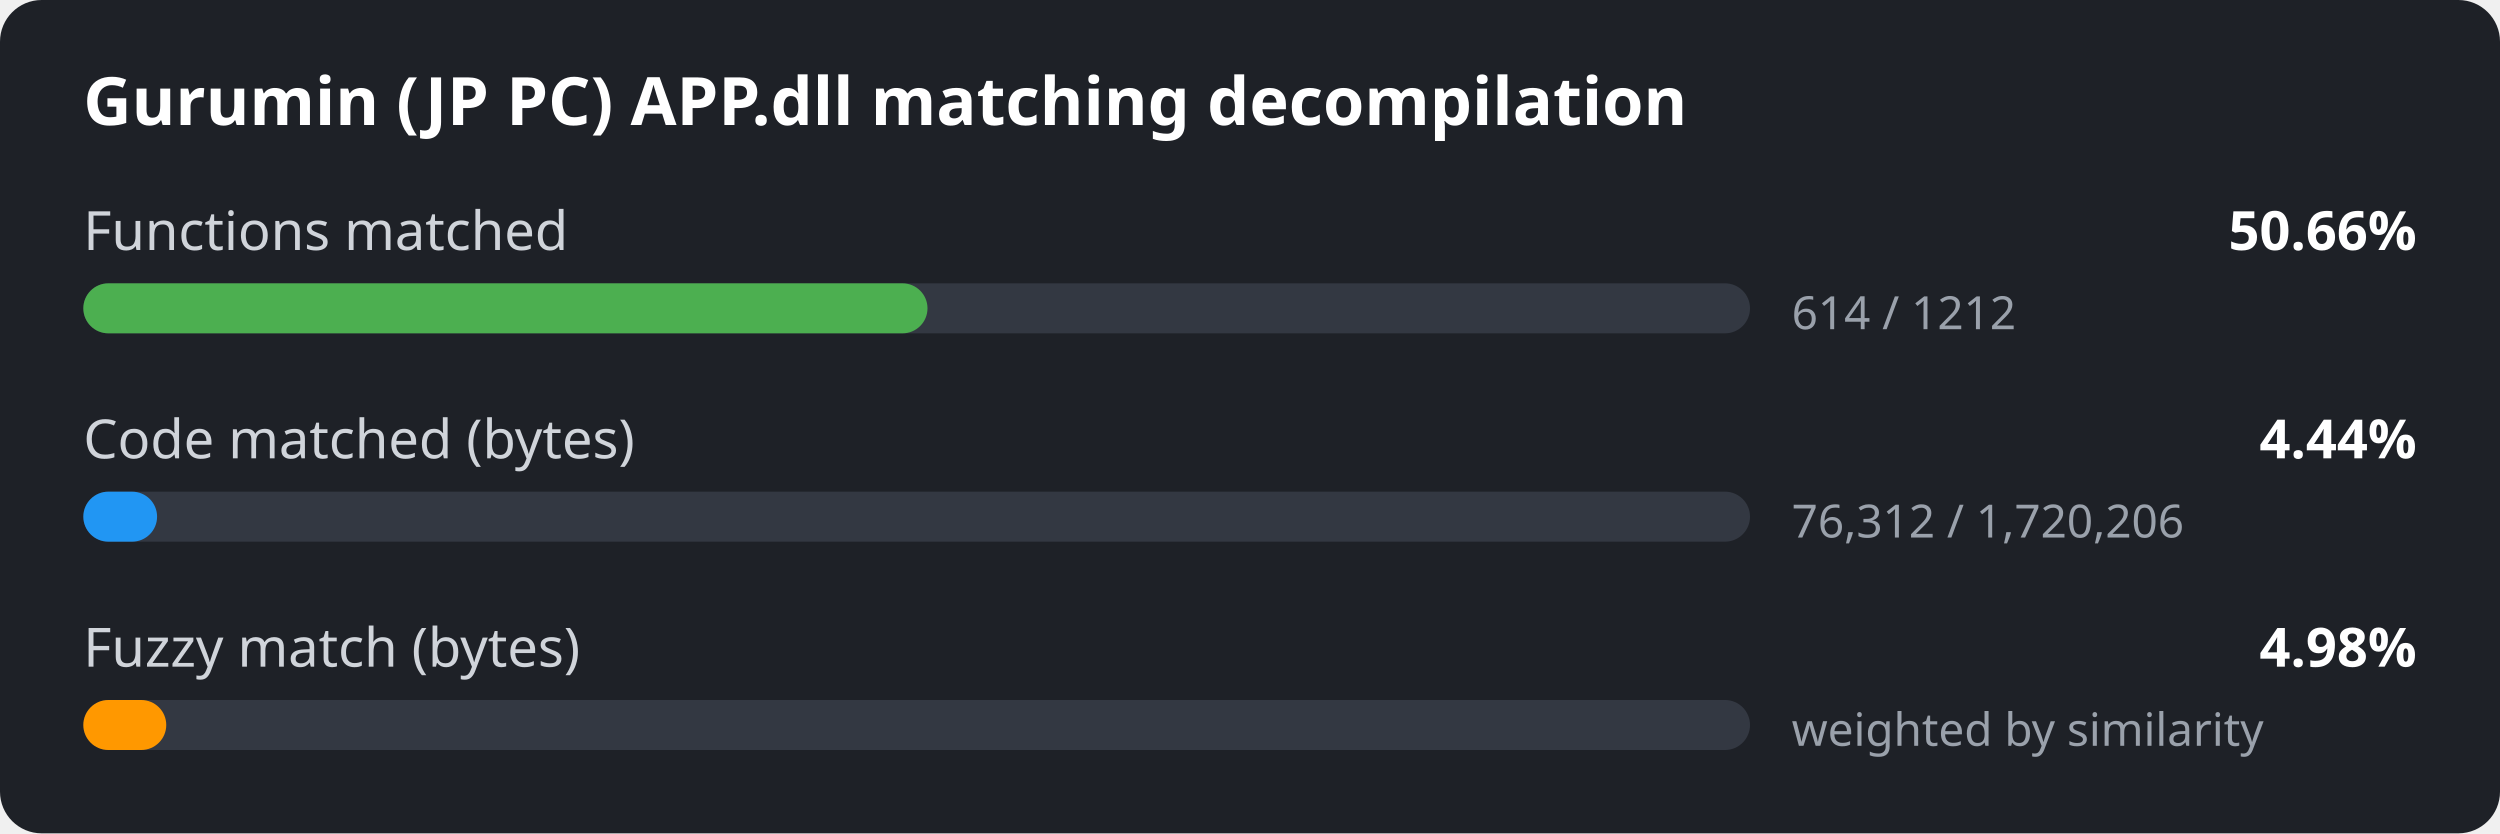
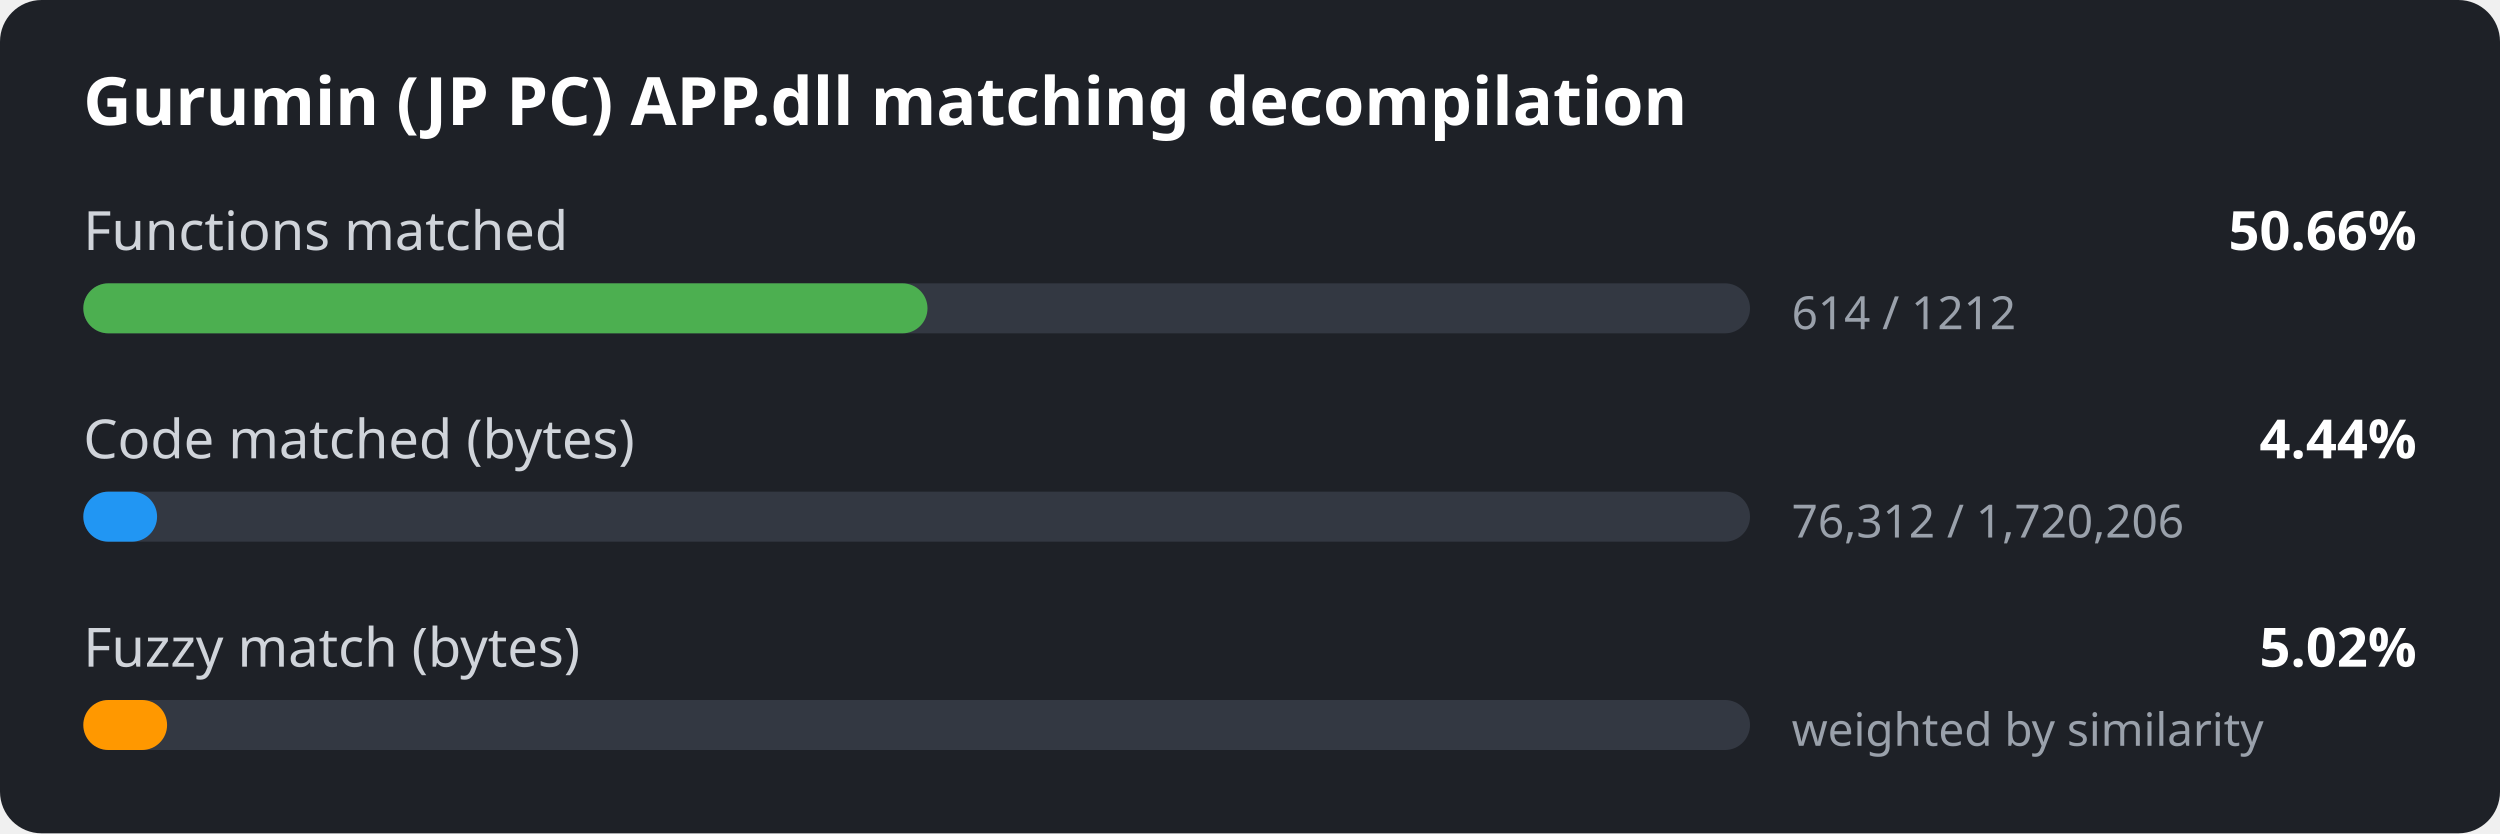
<svg xmlns="http://www.w3.org/2000/svg" width="600" height="200" viewBox="0 0 600 200">
  <style>
.bg { fill: #1e2127; }
.title { font: 600 16px sans-serif; fill: #ffffff; }
.label { font: 13px sans-serif; fill: #d0d4da; }
.value { font: 600 13px sans-serif; fill: #ffffff; }
.detail { font: 11px sans-serif; fill: #9aa1ab; }
.track { fill: #333842; }
</style>
  <rect width="600" height="200" rx="10" class="bg" />
  <text x="20" y="30" class="title">Gurumin (JP PC) APP.dll matching decompilation</text>
  <text x="20" y="60" class="label">Functions matched</text>
  <text x="580" y="60" class="value" text-anchor="end">50.66%</text>
  <rect x="20" y="68" width="400" height="12" rx="6" class="track" />
  <rect x="20" y="68" width="202.6" height="12" rx="6" fill="#4caf50" />
  <text x="430" y="79" class="detail">614 / 1212</text>
  <text x="20" y="110" class="label">Code matched (bytes)</text>
  <text x="580" y="110" class="value" text-anchor="end">4.44%</text>
  <rect x="20" y="118" width="400" height="12" rx="6" class="track" />
  <rect x="20" y="118" width="17.7" height="12" rx="6" fill="#2196f3" />
  <text x="430" y="129" class="detail">76,312 / 1,720,206</text>
  <text x="20" y="160" class="label">Fuzzy match (bytes)</text>
-   <text x="580" y="160" class="value" text-anchor="end">4.98%</text>
+   <text x="580" y="160" class="value" text-anchor="end">5.02%</text>
  <rect x="20" y="168" width="400" height="12" rx="6" class="track" />
-   <rect x="20" y="168" width="19.9" height="12" rx="6" fill="#ff9800" />
+   <rect x="20" y="168" width="20.1" height="12" rx="6" fill="#ff9800" />
  <text x="430" y="179" class="detail">weighted by similarity</text>
</svg>
